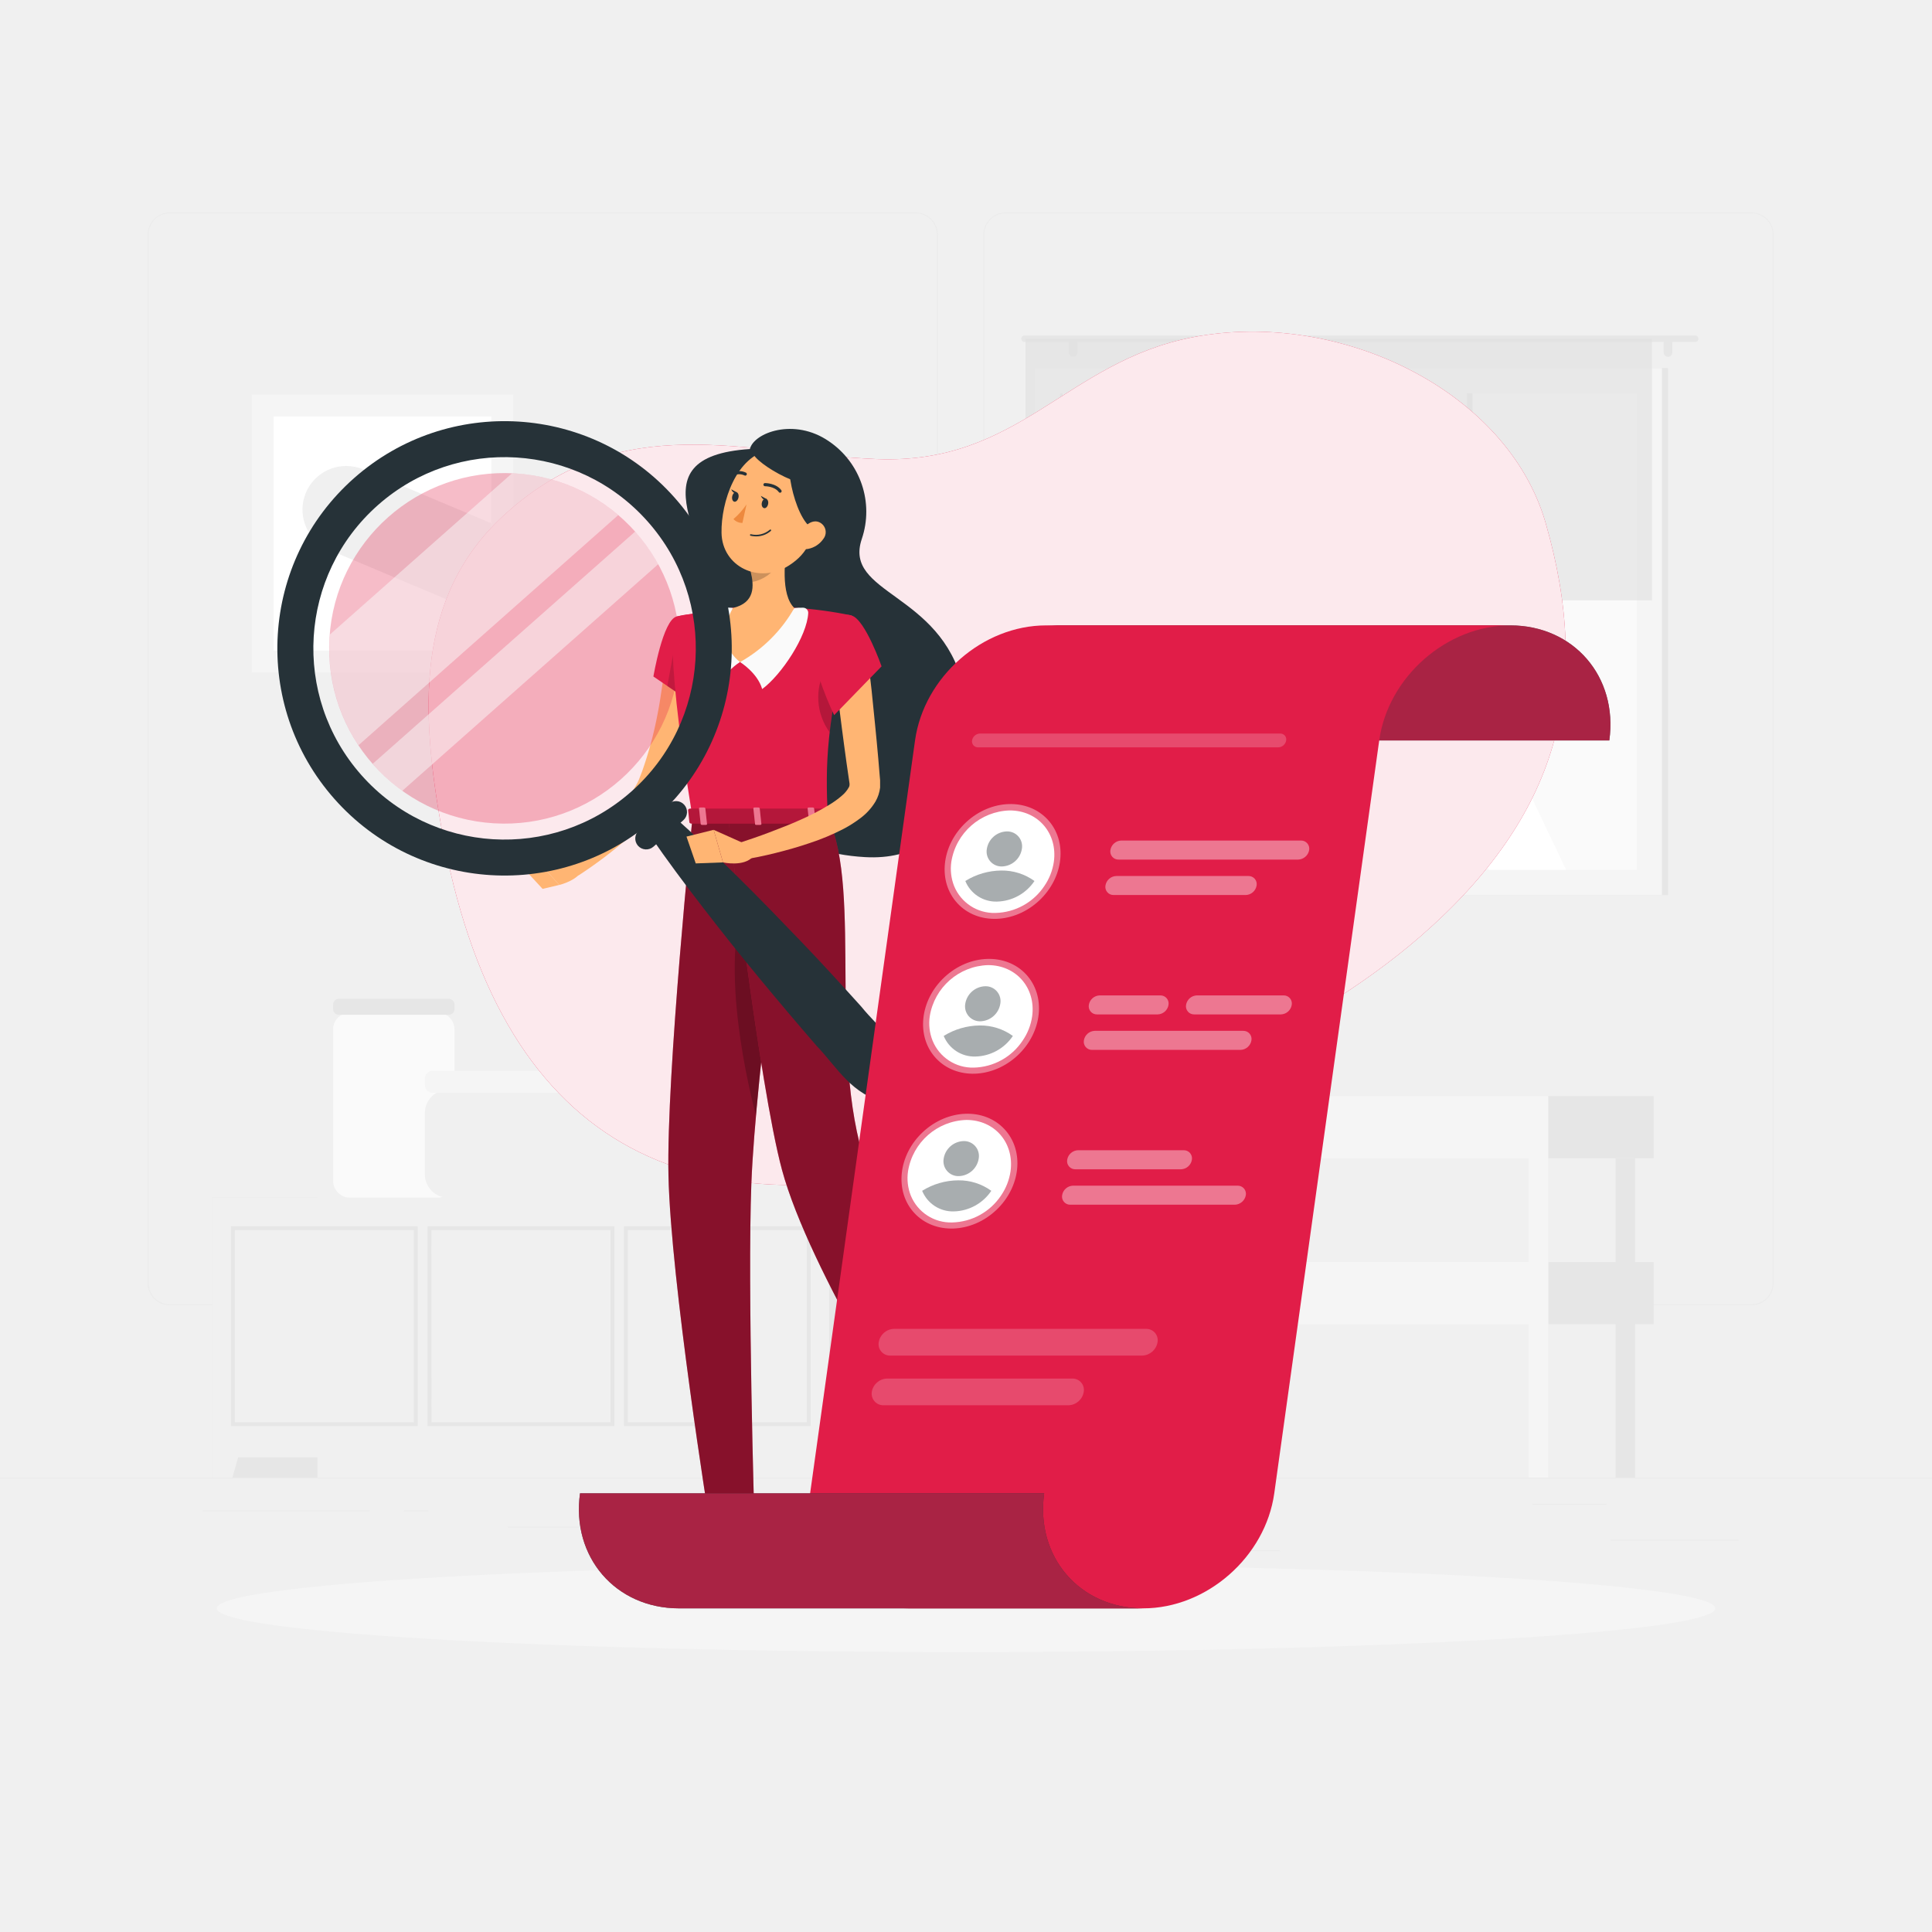
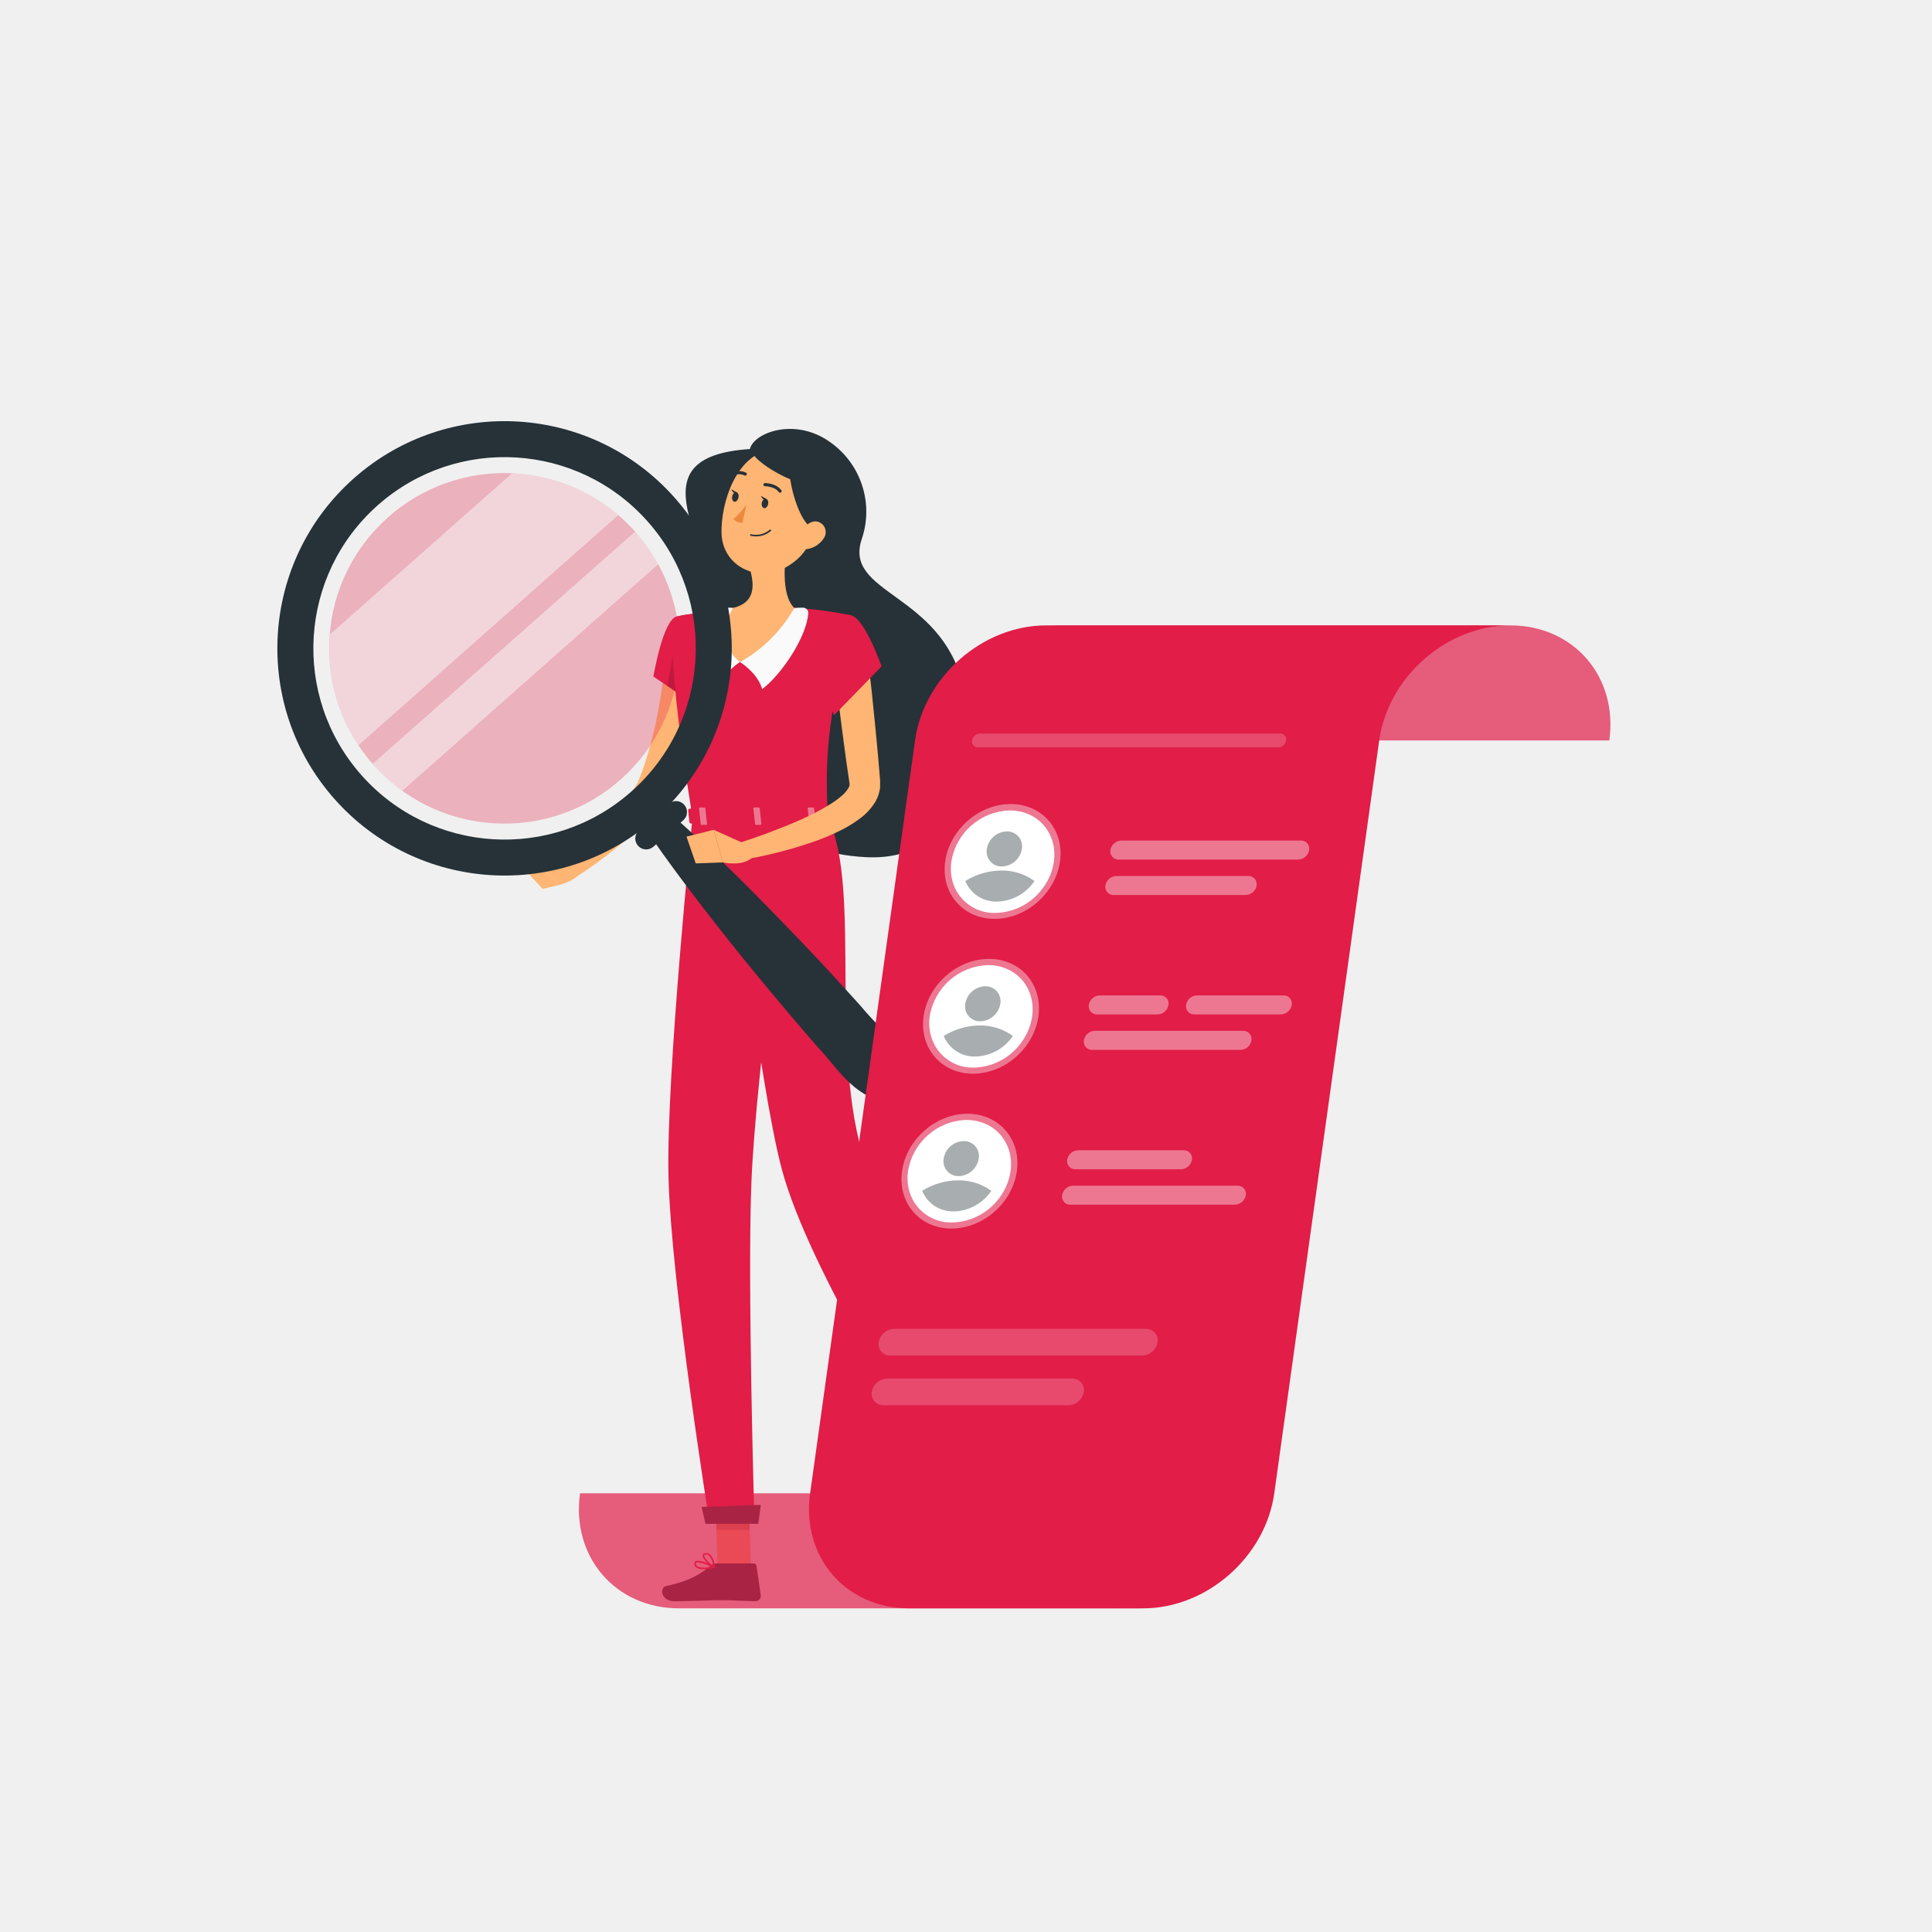
<svg xmlns="http://www.w3.org/2000/svg" viewBox="0 0 500 500">
-   <g id="background-complete">
-     <rect y="382.4" width="500" height="0.25" style="fill:#ebebeb" />
-     <rect x="416.78" y="398.49" width="33.12" height="0.25" style="fill:#ebebeb" />
-     <rect x="322.53" y="401.21" width="8.69" height="0.25" style="fill:#ebebeb" />
-     <rect x="396.59" y="389.21" width="19.19" height="0.25" style="fill:#ebebeb" />
-     <rect x="52.46" y="390.89" width="43.19" height="0.25" style="fill:#ebebeb" />
-     <rect x="104.56" y="390.89" width="6.33" height="0.25" style="fill:#ebebeb" />
-     <rect x="131.47" y="395.11" width="93.68" height="0.25" style="fill:#ebebeb" />
-     <path d="M237,337.8H43.91a5.71,5.71,0,0,1-5.7-5.71V60.66A5.71,5.71,0,0,1,43.91,55H237a5.71,5.71,0,0,1,5.71,5.71V332.09A5.71,5.71,0,0,1,237,337.8ZM43.91,55.2a5.46,5.46,0,0,0-5.45,5.46V332.09a5.46,5.46,0,0,0,5.45,5.46H237a5.47,5.47,0,0,0,5.46-5.46V60.66A5.47,5.47,0,0,0,237,55.2Z" style="fill:#ebebeb" />
-     <path d="M453.31,337.8H260.21a5.72,5.72,0,0,1-5.71-5.71V60.66A5.72,5.72,0,0,1,260.21,55h193.1A5.71,5.71,0,0,1,459,60.66V332.09A5.71,5.71,0,0,1,453.31,337.8ZM260.21,55.2a5.47,5.47,0,0,0-5.46,5.46V332.09a5.47,5.47,0,0,0,5.46,5.46h193.1a5.47,5.47,0,0,0,5.46-5.46V60.66a5.47,5.47,0,0,0-5.46-5.46Z" style="fill:#ebebeb" />
-     <rect x="54.97" y="309.96" width="27.19" height="72.44" transform="translate(137.14 692.35) rotate(180)" style="fill:#e6e6e6" />
-     <polygon points="60.14 382.4 54.97 382.4 54.97 363.25 65.55 363.25 60.14 382.4" style="fill:#f0f0f0" />
-     <rect x="210.1" y="309.96" width="27.19" height="72.44" transform="translate(447.39 692.35) rotate(180)" style="fill:#e6e6e6" />
-     <rect x="54.97" y="309.96" width="159.63" height="67.22" transform="translate(269.58 687.13) rotate(180)" style="fill:#f0f0f0" />
-     <polygon points="209.44 382.4 214.61 382.4 214.61 363.25 204.03 363.25 209.44 382.4" style="fill:#f0f0f0" />
-     <path d="M209.8,369.08H161.48V317.36H209.8Zm-47.32-1H208.8V318.36H162.48Z" style="fill:#e6e6e6" />
-     <path d="M159,369.08H110.63V317.36H159Zm-47.32-1H158V318.36H111.63Z" style="fill:#e6e6e6" />
-     <path d="M108.1,369.08H59.78V317.36H108.1Zm-47.32-1H107.1V318.36H60.78Z" style="fill:#e6e6e6" />
-     <rect x="271.46" y="95.25" width="160.21" height="136.41" transform="translate(703.13 326.91) rotate(180)" style="fill:#e6e6e6" />
-     <rect x="267.86" y="95.25" width="162.24" height="136.41" transform="translate(697.96 326.91) rotate(180)" style="fill:#f5f5f5" />
-     <rect x="287.32" y="88.8" width="123.32" height="149.3" transform="translate(512.44 -185.53) rotate(90)" style="fill:#fafafa" />
-     <polygon points="405.31 225.11 346.55 101.8 326.59 101.8 385.35 225.11 405.31 225.11" style="fill:#fff" />
-     <polygon points="379.69 225.11 320.93 101.8 307.19 101.8 365.95 225.11 379.69 225.11" style="fill:#fff" />
-     <rect x="264.25" y="159.59" width="123.32" height="7.72" transform="translate(489.36 -162.45) rotate(90)" style="fill:#e6e6e6" />
-     <rect x="315.57" y="159.59" width="123.32" height="7.72" transform="translate(540.68 -213.77) rotate(90)" style="fill:#e6e6e6" />
-     <rect x="257.33" y="158.22" width="132.34" height="9.76" transform="translate(486.59 -160.4) rotate(90)" style="fill:#f5f5f5" />
-     <rect x="308.65" y="158.22" width="132.34" height="9.76" transform="translate(537.91 -211.72) rotate(90)" style="fill:#f5f5f5" />
-     <rect x="213.02" y="163.11" width="123.32" height="0.69" transform="translate(438.13 -111.22) rotate(90)" style="fill:#e6e6e6" />
-     <path d="M265.14,86.83H438.71a.84.84,0,0,1,.83.84h0a.83.83,0,0,1-.83.83H265.14a.83.83,0,0,1-.83-.83h0A.84.84,0,0,1,265.14,86.83Z" style="fill:#e6e6e6" />
-     <path d="M431.67,92.34h0a1.14,1.14,0,0,0,1.13-1.13V88.79a1.13,1.13,0,0,0-1.13-1.12h0a1.13,1.13,0,0,0-1.13,1.12v2.42A1.14,1.14,0,0,0,431.67,92.34Z" style="fill:#e6e6e6" />
-     <path d="M277.73,92.34h0a1.14,1.14,0,0,0,1.13-1.13V88.79a1.13,1.13,0,0,0-1.13-1.12h0a1.13,1.13,0,0,0-1.13,1.12v2.42A1.14,1.14,0,0,0,277.73,92.34Z" style="fill:#e6e6e6" />
-     <rect x="265.41" y="87.67" width="162.13" height="67.7" transform="translate(692.94 243.04) rotate(180)" style="fill:#e0e0e0;opacity:0.6" />
-     <rect x="86.21" y="262.05" width="31.41" height="47.9" rx="4.37" style="fill:#fafafa" />
-     <rect x="86.21" y="258.5" width="31.41" height="4.12" rx="1.47" style="fill:#e6e6e6" />
-     <rect x="179.71" y="275.19" width="22.79" height="34.77" rx="3.17" style="fill:#f0f0f0" />
-     <rect x="179.71" y="272.61" width="22.79" height="2.99" rx="1.06" style="fill:#e6e6e6" />
-     <rect x="109.96" y="282.02" width="43.16" height="27.93" rx="6" style="fill:#f0f0f0" />
-     <rect x="109.96" y="277.14" width="43.16" height="5.66" rx="2.01" style="fill:#f5f5f5" />
-     <rect x="282.44" y="299.75" width="5.04" height="82.64" transform="translate(569.91 682.15) rotate(180)" style="fill:#e6e6e6" />
-     <rect x="400.67" y="283.67" width="27.29" height="16.08" style="fill:#e6e6e6" />
-     <rect x="264.99" y="283.67" width="135.68" height="16.08" transform="translate(665.65 583.43) rotate(180)" style="fill:#f5f5f5" />
-     <rect x="400.67" y="326.62" width="27.29" height="16.08" style="fill:#e6e6e6" />
-     <rect x="264.99" y="326.62" width="135.68" height="16.08" transform="translate(665.65 669.32) rotate(180)" style="fill:#f5f5f5" />
-     <rect x="418.12" y="299.75" width="5.04" height="82.64" transform="translate(841.27 682.15) rotate(180)" style="fill:#e6e6e6" />
-     <rect x="395.63" y="299.75" width="5.04" height="82.64" transform="translate(796.29 682.15) rotate(180)" style="fill:#f5f5f5" />
-     <rect x="264.99" y="299.75" width="5.04" height="82.64" transform="translate(535.01 682.15) rotate(180)" style="fill:#f5f5f5" />
-     <rect x="69.68" y="102.1" width="64.14" height="71.93" transform="translate(203.5 276.14) rotate(180)" style="fill:#f0f0f0" />
-     <rect x="65.16" y="102.1" width="67.67" height="71.93" transform="translate(197.98 276.14) rotate(180)" style="fill:#f5f5f5" />
-     <rect x="68.69" y="109.9" width="60.6" height="56.33" transform="translate(-39.08 237.06) rotate(-90)" style="fill:#fff" />
-     <path d="M89.65,120.6a11.3,11.3,0,0,0-4.42,21.73L127.16,160V135.42L94,121.47A11.33,11.33,0,0,0,89.65,120.6Z" style="fill:#f0f0f0" />
-     <rect x="154.86" y="138.07" width="64.14" height="71.93" transform="translate(373.86 348.07) rotate(180)" style="fill:#f0f0f0" />
-     <rect x="150.34" y="138.07" width="67.67" height="71.93" transform="translate(368.34 348.07) rotate(180)" style="fill:#f5f5f5" />
-     <rect x="153.87" y="145.87" width="60.6" height="56.33" transform="translate(10.13 358.2) rotate(-90)" style="fill:#fff" />
-     <path d="M190.51,167.17,156,152.65v25.13l25.52,10.73a11.58,11.58,0,1,0,9-21.34Z" style="fill:#f0f0f0" />
-   </g>
-   <g id="background-simple">
-     <path d="M400,135.32C390.09,101,346.53,80,308.78,87.26c-32.93,6.33-44.9,33.05-81.92,31.55-34.49-1.41-65.64-13.18-95.94,14.07-23.84,21.44-21.93,51.64-16.66,81.44,14.44,81.5,63.07,107.79,141.39,83.92,37.43-11.4,82.24-30.07,112-55.94C403.29,211.26,412.29,177.94,400,135.32Z" style="fill:#e11d48" />
-     <path d="M400,135.32C390.09,101,346.53,80,308.78,87.26c-32.93,6.33-44.9,33.05-81.92,31.55-34.49-1.41-65.64-13.18-95.94,14.07-23.84,21.44-21.93,51.64-16.66,81.44,14.44,81.5,63.07,107.79,141.39,83.92,37.43-11.4,82.24-30.07,112-55.94C403.29,211.26,412.29,177.94,400,135.32Z" style="fill:#fff;opacity:0.9" />
-   </g>
-   <g id="Shadow">
-     <ellipse id="path" cx="250" cy="416.24" rx="193.89" ry="11.32" style="fill:#f5f5f5" />
-   </g>
  <g id="Character">
    <path d="M194.07,116.21c1-4.21,11.46-8.21,20.46-2a22,22,0,0,1,8.5,25.28c-4.83,14.3,20.38,13.77,26.22,37.88,4.61,19,.34,45.91-25.39,44.45-39.27-2.23-35.88-40.61-37.6-60.78S163.11,118.25,194.07,116.21Z" style="fill:#263238" />
    <path d="M181.1,170.06c-.17,2.92-.51,5.59-.89,8.36s-.91,5.48-1.5,8.2-1.26,5.44-2.11,8.12a75,75,0,0,1-2.92,8l-.88,2c-.13.29-.37.73-.55,1.1s-.42.71-.63,1.07a31,31,0,0,1-2.74,3.65,63.08,63.08,0,0,1-6,6,111.72,111.72,0,0,1-13.16,10L147.06,223c1.88-1.82,3.8-3.7,5.65-5.58s3.68-3.79,5.42-5.73a75.94,75.94,0,0,0,4.85-5.89,26.31,26.31,0,0,0,1.88-3c.11-.23.25-.47.34-.69s.19-.4.3-.73l.68-1.76a98.88,98.88,0,0,0,4-14.83c.51-2.54.88-5.12,1.26-7.69s.67-5.22.89-7.66Z" style="fill:#ffb573" />
    <path d="M175.1,159.56c-3.55.9-6,15.52-6,15.52l13.59,9.24s5.59-17.33,2.85-21.24C182.66,159,180.28,158.24,175.1,159.56Z" style="fill:#e11d48" />
    <polygon points="175.42 162.82 172.69 177.56 178.19 181.29 175.42 162.82" style="opacity:0.2" />
    <path d="M148.68,221.78l-9.15,1.46,5.22,5.78s5.39-1.23,6.34-4.68Z" style="fill:#ffb573" />
    <polygon points="135.2 224.39 140.42 230.04 144.75 229.02 139.53 223.24 135.2 224.39" style="fill:#ffb573" />
    <polygon points="194.32 405.6 185.7 405.6 185.12 385.64 193.74 385.64 194.32 405.6" style="fill:#ffb573" />
    <polygon points="253.92 380.2 245.94 383.46 235.83 366.03 243.81 362.77 253.92 380.2" style="fill:#ffb573" />
    <path d="M244.44,382.26l8.32-4.94a.69.69,0,0,1,.9.15l4.86,6a1.39,1.39,0,0,1-.41,2c-2.93,1.67-4.43,2.33-8.09,4.51-2.25,1.34-7.55,5.92-10.66,7.77s-5.1-1.13-4-2.18a29.57,29.57,0,0,0,8.08-12.16A2.31,2.31,0,0,1,244.44,382.26Z" style="fill:#263238" />
    <path d="M185.4,404.61h9.69a.67.67,0,0,1,.68.58l1.11,7.67a1.39,1.39,0,0,1-1.38,1.53c-3.38-.06-5-.26-9.27-.26-2.62,0-8,.27-11.65.27s-3.81-3.57-2.31-3.9c6.76-1.45,9.42-3.45,11.69-5.36A2.23,2.23,0,0,1,185.4,404.61Z" style="fill:#263238" />
    <g style="opacity:0.2">
      <polygon points="185.13 385.65 185.42 395.94 194.04 395.94 193.75 385.65 185.13 385.65" />
      <polygon points="243.82 362.77 235.83 366.03 241.05 375.02 249.03 371.76 243.82 362.77" />
    </g>
    <path d="M175.1,159.56s-4.11,1.44,4.12,52h35c-.59-14.25-.6-23,6.21-52.27a102.86,102.86,0,0,0-14.87-2,110.76,110.76,0,0,0-15.89,0C182.84,158,175.1,159.56,175.1,159.56Z" style="fill:#e11d48" />
-     <path d="M217.54,170.88c-3.17.79-6.1,4.25-5.75,10.62a15.31,15.31,0,0,0,2.92,8c.56-4.9,1.5-10.59,3-17.87Z" style="opacity:0.2" />
    <path d="M191.51,171.33s4.55,2.81,5.74,7c4.94-3.62,11.65-13.69,11.92-19.72a1.33,1.33,0,0,0-1.33-1.34,16.41,16.41,0,0,0-2.28.1Z" style="fill:#fafafa" />
    <path d="M191.51,171.33s-4.55,2.81-5.74,7c-5.31-3.89-2.36-16.73.68-21a15.36,15.36,0,0,1,3.22,0Z" style="fill:#fafafa" />
    <path d="M204,139.45c-1,5.11-2,14.48,1.57,17.9a36.87,36.87,0,0,1-14.05,14c-7.09-5.66-1.84-14-1.84-14,5.7-1.36,5.55-5.6,4.56-9.57Z" style="fill:#ffb573" />
-     <path d="M200,142.85l-5.78,4.93a15.58,15.58,0,0,1,.49,2.82c2.18-.32,5.61-2.17,6.08-4.54C201,144.94,200.2,143.38,200,142.85Z" style="opacity:0.2" />
    <path d="M212.56,131.23c-2.36,8.22-3.19,11.75-8.35,15.1-7.76,5-17.34.32-17.48-8.44-.13-7.89,3.76-20,12.66-21.51A11.66,11.66,0,0,1,212.56,131.23Z" style="fill:#ffb573" />
    <path d="M194.81,117.11c.39,2.78,15.61,11.72,18.5,7.06s-1.27-8.17-7.75-9.06A16.41,16.41,0,0,0,194.81,117.11Z" style="fill:#263238" />
    <path d="M204.73,118.62c-1.87,2.46,2.09,20.18,7.76,18.51s5.41-7.34,1.47-12.57A15.2,15.2,0,0,0,204.73,118.62Z" style="fill:#263238" />
    <path d="M179.22,211.58S172.42,278,173,304.25c.59,27.34,10.61,89.7,10.61,89.7h11.65s-1.84-60.76-.81-87.61c1.12-29.27,10.42-94.76,10.42-94.76Z" style="fill:#e11d48" />
-     <path d="M179.22,211.58S172.42,278,173,304.25c.59,27.34,10.61,89.7,10.61,89.7h11.65s-1.84-60.76-.81-87.61c1.12-29.27,10.42-94.76,10.42-94.76Z" style="opacity:0.4" />
    <polygon points="196.25 394.36 182.58 394.36 181.58 390 196.89 389.47 196.25 394.36" style="fill:#263238" />
-     <path d="M194.32,228.1c-8.6,17.29-1.73,48.84,1.31,60.58,1.56-17.63,4.19-39.18,6.24-55C200.56,224.72,198.28,220.12,194.32,228.1Z" style="opacity:0.2" />
    <path d="M188.46,211.58s7.93,69,13.92,91.18c7.11,26.31,36,71.2,36,71.2l10.88-4.44s-18.65-51.11-24.09-65c-11.6-29.59-1.67-73.67-10.94-93Z" style="fill:#e11d48" />
-     <path d="M188.46,211.58s7.93,69,13.92,91.18c7.11,26.31,36,71.2,36,71.2l10.88-4.44s-18.65-51.11-24.09-65c-11.6-29.59-1.67-73.67-10.94-93Z" style="opacity:0.4" />
    <polygon points="250.74 369.57 237.24 375.08 234.07 371.43 249.66 364.23 250.74 369.57" style="fill:#263238" />
    <path d="M91.61,123.76a58.8,58.8,0,1,0,83,5.06A58.81,58.81,0,0,0,91.61,123.76Zm71.77,81.1A49.49,49.49,0,1,1,167.65,135,49.49,49.49,0,0,1,163.38,204.86Z" style="fill:#263238" />
    <path d="M127.82,213.07a45.36,45.36,0,1,1,48-42.51A45.37,45.37,0,0,1,127.82,213.07Z" style="fill:#e11d48;opacity:0.3" />
    <g style="opacity:0.5">
      <path d="M133.34,122.52l-.85,0-47.12,41.7-.06.85a45.17,45.17,0,0,0,7.46,27.8L160,133.3A45.18,45.18,0,0,0,133.34,122.52Z" style="fill:#fafafa" />
      <path d="M164.39,137.56,96.46,197.67a45,45,0,0,0,7.64,7L170.36,146A45.34,45.34,0,0,0,164.39,137.56Z" style="fill:#fafafa" />
    </g>
    <path d="M176.85,212.27l-7.74,6.85a2.84,2.84,0,0,1-4-.24h0a2.86,2.86,0,0,1,.24-4l7.74-6.85a2.84,2.84,0,0,1,4,.25h0A2.83,2.83,0,0,1,176.85,212.27Z" style="fill:#263238" />
    <path d="M174,211c5.83,5.13,11.41,10.49,16.92,15.92s10.89,11,16.21,16.54,10.54,11.26,15.72,17c4.86,6,11.48,10.44,12.47,19.86a4.77,4.77,0,0,1-5.8,5.14c-9.24-2.13-12.83-9.24-18.19-14.8q-7.58-8.75-14.94-17.66t-14.45-18.11c-4.72-6.12-9.36-12.31-13.75-18.72A3.91,3.91,0,0,1,174,211Z" style="fill:#263238" />
    <path d="M198.78,130.49c-.15.68-.63,1.15-1.08,1s-.68-.73-.53-1.4.63-1.15,1.08-1S198.93,129.81,198.78,130.49Z" style="fill:#263238" />
    <path d="M191.11,128.79c-.15.68-.64,1.15-1.08,1.05s-.68-.73-.53-1.41.63-1.15,1.08-1.05S191.26,128.11,191.11,128.79Z" style="fill:#263238" />
    <path d="M190.77,127.46l-1.53-.83S189.79,128.09,190.77,127.46Z" style="fill:#263238" />
    <path d="M193.2,130.54a18.65,18.65,0,0,1-3.38,3.79,3,3,0,0,0,2.32,1Z" style="fill:#ed893e" />
    <path d="M195.25,138.8a6.45,6.45,0,0,1-1-.15.2.2,0,1,1,.09-.39,5.53,5.53,0,0,0,4.85-1.13.21.21,0,1,1,.29.29A5.77,5.77,0,0,1,195.25,138.8Z" style="fill:#263238" />
    <path d="M213.11,139.43a6.24,6.24,0,0,1-4,2.63c-2.16.4-3-1.58-2.27-3.51.68-1.74,2.64-4,4.72-3.56A2.81,2.81,0,0,1,213.11,139.43Z" style="fill:#ffb573" />
    <path d="M202,127.5a.41.41,0,0,1-.45-.15c-1.11-1.53-3.55-1.51-3.57-1.51a.41.41,0,0,1-.41-.41.4.4,0,0,1,.4-.41c.12,0,2.88,0,4.24,1.85a.41.41,0,0,1-.09.57Z" style="fill:#263238" />
    <path d="M189.51,123.17a.42.42,0,0,1-.34-.22.41.41,0,0,1,.18-.55,4.09,4.09,0,0,1,3.73-.07.42.42,0,0,1,.15.56.41.41,0,0,1-.56.15,3.25,3.25,0,0,0-2.95.09A.52.52,0,0,1,189.51,123.17Z" style="fill:#263238" />
    <path d="M241.13,385.53H241a1.16,1.16,0,0,1-.84-.76.68.68,0,0,1,.05-.7c.63-.9,3.75-.79,4.1-.77a.18.18,0,0,1,.18.13.21.21,0,0,1-.05.22C243.67,384.41,242.2,385.66,241.13,385.53Zm2.7-1.85c-1.25,0-2.92.14-3.25.61a.31.31,0,0,0,0,.31.79.79,0,0,0,.55.52C241.7,385.25,242.69,384.7,243.83,383.68Z" style="fill:#e11d48" />
    <path d="M244,383.68c-1.07-.13-3-.86-3.26-1.7a.71.71,0,0,1,.3-.84,1.07,1.07,0,0,1,.88-.21c1.23.24,2.51,2.37,2.57,2.46a.23.23,0,0,1,0,.2.21.21,0,0,1-.18.1A1.66,1.66,0,0,1,244,383.68Zm-2.21-2.36a.69.69,0,0,0-.5.14c-.21.16-.2.29-.16.38.2.57,1.75,1.28,2.79,1.42-.46-.69-1.34-1.79-2.07-1.93Z" style="fill:#e11d48" />
    <path d="M182.17,406.11a3.21,3.21,0,0,1-2.09-.53,1.12,1.12,0,0,1-.37-1,.64.64,0,0,1,.34-.54c1.06-.59,4.5,1.17,4.88,1.37a.21.21,0,0,1,.11.21.19.19,0,0,1-.16.17A14.24,14.24,0,0,1,182.17,406.11Zm-1.54-1.78a.81.81,0,0,0-.38.07.28.28,0,0,0-.14.22.77.77,0,0,0,.24.66c.52.47,1.94.55,3.85.23A11.21,11.21,0,0,0,180.63,404.33Z" style="fill:#e11d48" />
    <path d="M184.84,405.81l-.08,0c-1-.46-3.06-2.32-2.9-3.3,0-.23.2-.52.76-.58a1.47,1.47,0,0,1,1.13.36c1.09.9,1.29,3.22,1.29,3.32a.18.18,0,0,1-.08.18A.19.19,0,0,1,184.84,405.81Zm-2.05-3.5h-.13c-.37,0-.39.19-.4.24-.1.58,1.28,2.05,2.33,2.68a4.72,4.72,0,0,0-1.1-2.66A1,1,0,0,0,182.79,402.31Z" style="fill:#e11d48" />
    <path d="M198.44,129.17l-1.53-.84S197.46,129.79,198.44,129.17Z" style="fill:#263238" />
    <path d="M214.75,209.52l.89,3.13c.12.25-.16.5-.57.5H179c-.31,0-.57-.16-.59-.36l-.32-3.13c0-.22.25-.4.6-.4h35.45A.63.63,0,0,1,214.75,209.52Z" style="fill:#e11d48" />
-     <path d="M214.75,209.52l.89,3.13c.12.25-.16.5-.57.5H179c-.31,0-.57-.16-.59-.36l-.32-3.13c0-.22.25-.4.6-.4h35.45A.63.63,0,0,1,214.75,209.52Z" style="opacity:0.2" />
    <path d="M209.87,213.48h.95c.19,0,.33-.09.32-.21l-.45-4.07c0-.12-.18-.22-.36-.22h-1c-.19,0-.34.1-.32.22l.44,4.07C209.51,213.39,209.68,213.48,209.87,213.48Z" style="fill:#e11d48" />
    <path d="M209.87,213.48h.95c.19,0,.33-.09.32-.21l-.45-4.07c0-.12-.18-.22-.36-.22h-1c-.19,0-.34.1-.32.22l.44,4.07C209.51,213.39,209.68,213.48,209.87,213.48Z" style="fill:#fff;opacity:0.4" />
    <path d="M181.71,213.48h.95c.19,0,.33-.09.32-.21l-.44-4.07c0-.12-.18-.22-.37-.22h-.95c-.19,0-.33.1-.32.22l.44,4.07C181.36,213.39,181.52,213.48,181.71,213.48Z" style="fill:#e11d48" />
    <path d="M181.71,213.48h.95c.19,0,.33-.09.32-.21l-.44-4.07c0-.12-.18-.22-.37-.22h-.95c-.19,0-.33.1-.32.22l.44,4.07C181.36,213.39,181.52,213.48,181.71,213.48Z" style="fill:#fff;opacity:0.4" />
    <path d="M195.73,213.48h1c.19,0,.33-.09.32-.21l-.44-4.07c0-.12-.18-.22-.37-.22h-.95c-.19,0-.33.1-.32.22l.44,4.07C195.38,213.39,195.54,213.48,195.73,213.48Z" style="fill:#e11d48" />
    <path d="M195.73,213.48h1c.19,0,.33-.09.32-.21l-.44-4.07c0-.12-.18-.22-.37-.22h-.95c-.19,0-.33.1-.32.22l.44,4.07C195.38,213.39,195.54,213.48,195.73,213.48Z" style="fill:#fff;opacity:0.4" />
    <path d="M193.19,218.56l-8.5-3.8,2.42,8.43s5.4,1.22,7.75-1.49Z" style="fill:#ffb573" />
    <path d="M224.51,169.69c.39,2.95.7,5.92,1.05,8.87l.9,8.9c.32,3,.56,5.93.84,8.9l.37,4.45.1,1.12c0,.11,0,.57,0,.89s0,.69,0,1a9.49,9.49,0,0,1-1.19,3.61,15.05,15.05,0,0,1-4,4.38,31.06,31.06,0,0,1-4.28,2.71,59,59,0,0,1-8.71,3.65c-2.93,1-5.87,1.83-8.82,2.57s-5.9,1.35-8.95,1.82l-1-4.25c2.75-.91,5.56-1.84,8.29-2.89s5.46-2.08,8.08-3.27a62,62,0,0,0,7.48-3.9,23.46,23.46,0,0,0,3.14-2.27,7.66,7.66,0,0,0,1.89-2.26,1.3,1.3,0,0,0,.16-.62s0,0,0-.08,0,0,0-.22l-.16-1.1-.64-4.43c-.39-3-.83-5.91-1.19-8.87l-1.13-8.87c-.32-3-.69-5.92-1-8.89Z" style="fill:#ffb573" />
    <path d="M220.43,159.31c3.5,1.06,7.72,13.14,7.72,13.14l-12.27,12.63s-6.3-13-4.83-17.52C212.59,162.84,216.43,158.09,220.43,159.31Z" style="fill:#e11d48" />
    <polygon points="177.66 216.51 180.06 223.45 187.11 223.19 184.69 214.76 177.66 216.51" style="fill:#ffb573" />
  </g>
  <g id="list-of-people">
-     <path d="M296.36,191.62c2.3-16.44-9.18-29.77-25.62-29.77H390.86c16.45,0,27.92,13.33,25.63,29.77Z" style="fill:#263238" />
    <path d="M296.36,191.62c2.3-16.44-9.18-29.77-25.62-29.77H390.86c16.45,0,27.92,13.33,25.63,29.77Z" style="fill:#e11d48;opacity:0.7" />
    <path d="M270.74,161.85H390.86c-16.44,0-31.63,13.33-33.92,29.77L329.78,386.46c-2.29,16.45-17.48,29.78-33.92,29.78H235.28c-16.44,0-27.91-13.33-25.62-29.78l27.15-194.84C239.11,175.18,254.29,161.85,270.74,161.85Z" style="fill:#e11d48" />
-     <path d="M270.23,386.46c-2.29,16.45,9.18,29.78,25.63,29.78H175.73c-16.44,0-27.91-13.33-25.62-29.78Z" style="fill:#263238" />
    <path d="M270.23,386.46c-2.29,16.45,9.18,29.78,25.63,29.78H175.73c-16.44,0-27.91-13.33-25.62-29.78Z" style="fill:#e11d48;opacity:0.7" />
    <path d="M289.49,222.46H336a3,3,0,0,0,2.81-2.46h0a2.11,2.11,0,0,0-2.12-2.47H290.18a2.94,2.94,0,0,0-2.81,2.47h0A2.1,2.1,0,0,0,289.49,222.46Z" style="fill:#fff;opacity:0.4" />
    <path d="M288.21,231.63H322.4a2.94,2.94,0,0,0,2.81-2.46h0a2.1,2.1,0,0,0-2.12-2.46H288.9a2.93,2.93,0,0,0-2.81,2.46h0A2.1,2.1,0,0,0,288.21,231.63Z" style="fill:#fff;opacity:0.4" />
    <ellipse cx="259.47" cy="222.96" rx="15.93" ry="13.86" transform="translate(-82.35 236.9) rotate(-43.01)" style="fill:#fff;opacity:0.4" />
    <path d="M246.21,223a12.23,12.23,0,0,0,.72,6.32,11.19,11.19,0,0,0,10.7,6.95,15.63,15.63,0,0,0,12.63-6.95,14.87,14.87,0,0,0,2.48-6.32c1-7.32-4.09-13.26-11.42-13.26A15.76,15.76,0,0,0,246.21,223Z" style="fill:#fff" />
    <path d="M249.82,228a8.58,8.58,0,0,0,8.2,5.33,12,12,0,0,0,9.7-5.33,14.33,14.33,0,0,0-8.57-2.71A17.94,17.94,0,0,0,249.82,228Z" style="fill:#263238;opacity:0.4" />
    <path d="M255.39,219.7a3.86,3.86,0,0,0,3.91,4.54,5.38,5.38,0,0,0,5.16-4.54,3.85,3.85,0,0,0-3.9-4.53A5.39,5.39,0,0,0,255.39,219.7Z" style="fill:#263238;opacity:0.4" />
    <path d="M283.91,262.53H299.6a2.94,2.94,0,0,0,2.81-2.46h0a2.1,2.1,0,0,0-2.12-2.46h-15.7a2.92,2.92,0,0,0-2.8,2.46h0A2.1,2.1,0,0,0,283.91,262.53Z" style="fill:#fff;opacity:0.4" />
    <path d="M309.07,262.53h22.42a2.94,2.94,0,0,0,2.81-2.46h0a2.09,2.09,0,0,0-2.12-2.46H309.76a2.93,2.93,0,0,0-2.81,2.46h0A2.1,2.1,0,0,0,309.07,262.53Z" style="fill:#fff;opacity:0.4" />
    <path d="M282.63,271.71h38.43a2.94,2.94,0,0,0,2.81-2.47h0a2.1,2.1,0,0,0-2.12-2.46H283.31a2.94,2.94,0,0,0-2.8,2.46h0A2.1,2.1,0,0,0,282.63,271.71Z" style="fill:#fff;opacity:0.4" />
    <ellipse cx="253.89" cy="263.04" rx="15.93" ry="13.86" transform="translate(-111.19 243.86) rotate(-43.01)" style="fill:#fff;opacity:0.4" />
    <path d="M240.62,263a12.22,12.22,0,0,0,.73,6.32A11.19,11.19,0,0,0,252,276.3a15.61,15.61,0,0,0,12.63-6.95,14.71,14.71,0,0,0,2.49-6.32c1-7.32-4.09-13.26-11.42-13.26A15.76,15.76,0,0,0,240.62,263Z" style="fill:#fff" />
    <path d="M244.23,268.1a8.59,8.59,0,0,0,8.21,5.33,12,12,0,0,0,9.69-5.33,14.31,14.31,0,0,0-8.57-2.71A18,18,0,0,0,244.23,268.1Z" style="fill:#263238;opacity:0.4" />
    <path d="M249.81,259.77a3.86,3.86,0,0,0,3.9,4.54,5.39,5.39,0,0,0,5.17-4.54,3.85,3.85,0,0,0-3.9-4.53A5.39,5.39,0,0,0,249.81,259.77Z" style="fill:#263238;opacity:0.4" />
    <path d="M278.32,302.61h27.33a2.94,2.94,0,0,0,2.81-2.47h0a2.1,2.1,0,0,0-2.12-2.46H279a2.94,2.94,0,0,0-2.81,2.46h0A2.1,2.1,0,0,0,278.32,302.61Z" style="fill:#fff;opacity:0.4" />
    <path d="M277,311.78h42.61a3,3,0,0,0,2.81-2.47h0a2.11,2.11,0,0,0-2.13-2.46h-42.6a2.94,2.94,0,0,0-2.81,2.46h0A2.1,2.1,0,0,0,277,311.78Z" style="fill:#fff;opacity:0.4" />
    <path d="M230.39,350.82h65.24a4.13,4.13,0,0,0,3.94-3.46h0a2.94,2.94,0,0,0-3-3.45H231.35a4.1,4.1,0,0,0-3.93,3.45h0A2.94,2.94,0,0,0,230.39,350.82Z" style="fill:#fff;opacity:0.2" />
    <path d="M228.6,363.68h47.94a4.11,4.11,0,0,0,3.93-3.46h0a2.94,2.94,0,0,0-3-3.45H229.56a4.12,4.12,0,0,0-3.94,3.45h0A3,3,0,0,0,228.6,363.68Z" style="fill:#fff;opacity:0.2" />
    <path d="M253.07,193.41h77.79a2.12,2.12,0,0,0,2-1.79h0a1.52,1.52,0,0,0-1.54-1.78H253.57a2.14,2.14,0,0,0-2,1.78h0A1.53,1.53,0,0,0,253.07,193.41Z" style="fill:#fff;opacity:0.2" />
    <ellipse cx="248.3" cy="303.11" rx="15.93" ry="13.86" transform="translate(-140.02 250.82) rotate(-43.01)" style="fill:#fff;opacity:0.4" />
    <path d="M235,303.11a12.24,12.24,0,0,0,.72,6.32,11.2,11.2,0,0,0,10.7,6.94,15.64,15.64,0,0,0,12.63-6.94,14.92,14.92,0,0,0,2.48-6.32c1-7.33-4.09-13.27-11.42-13.27A15.76,15.76,0,0,0,235,303.11Z" style="fill:#fff" />
    <path d="M238.65,308.18a8.59,8.59,0,0,0,8.21,5.33,12,12,0,0,0,9.69-5.33,14.26,14.26,0,0,0-8.57-2.71A17.85,17.85,0,0,0,238.65,308.18Z" style="fill:#263238;opacity:0.4" />
    <path d="M244.22,299.85a3.86,3.86,0,0,0,3.91,4.53,5.38,5.38,0,0,0,5.16-4.53,3.86,3.86,0,0,0-3.9-4.54A5.39,5.39,0,0,0,244.22,299.85Z" style="fill:#263238;opacity:0.4" />
  </g>
</svg>
